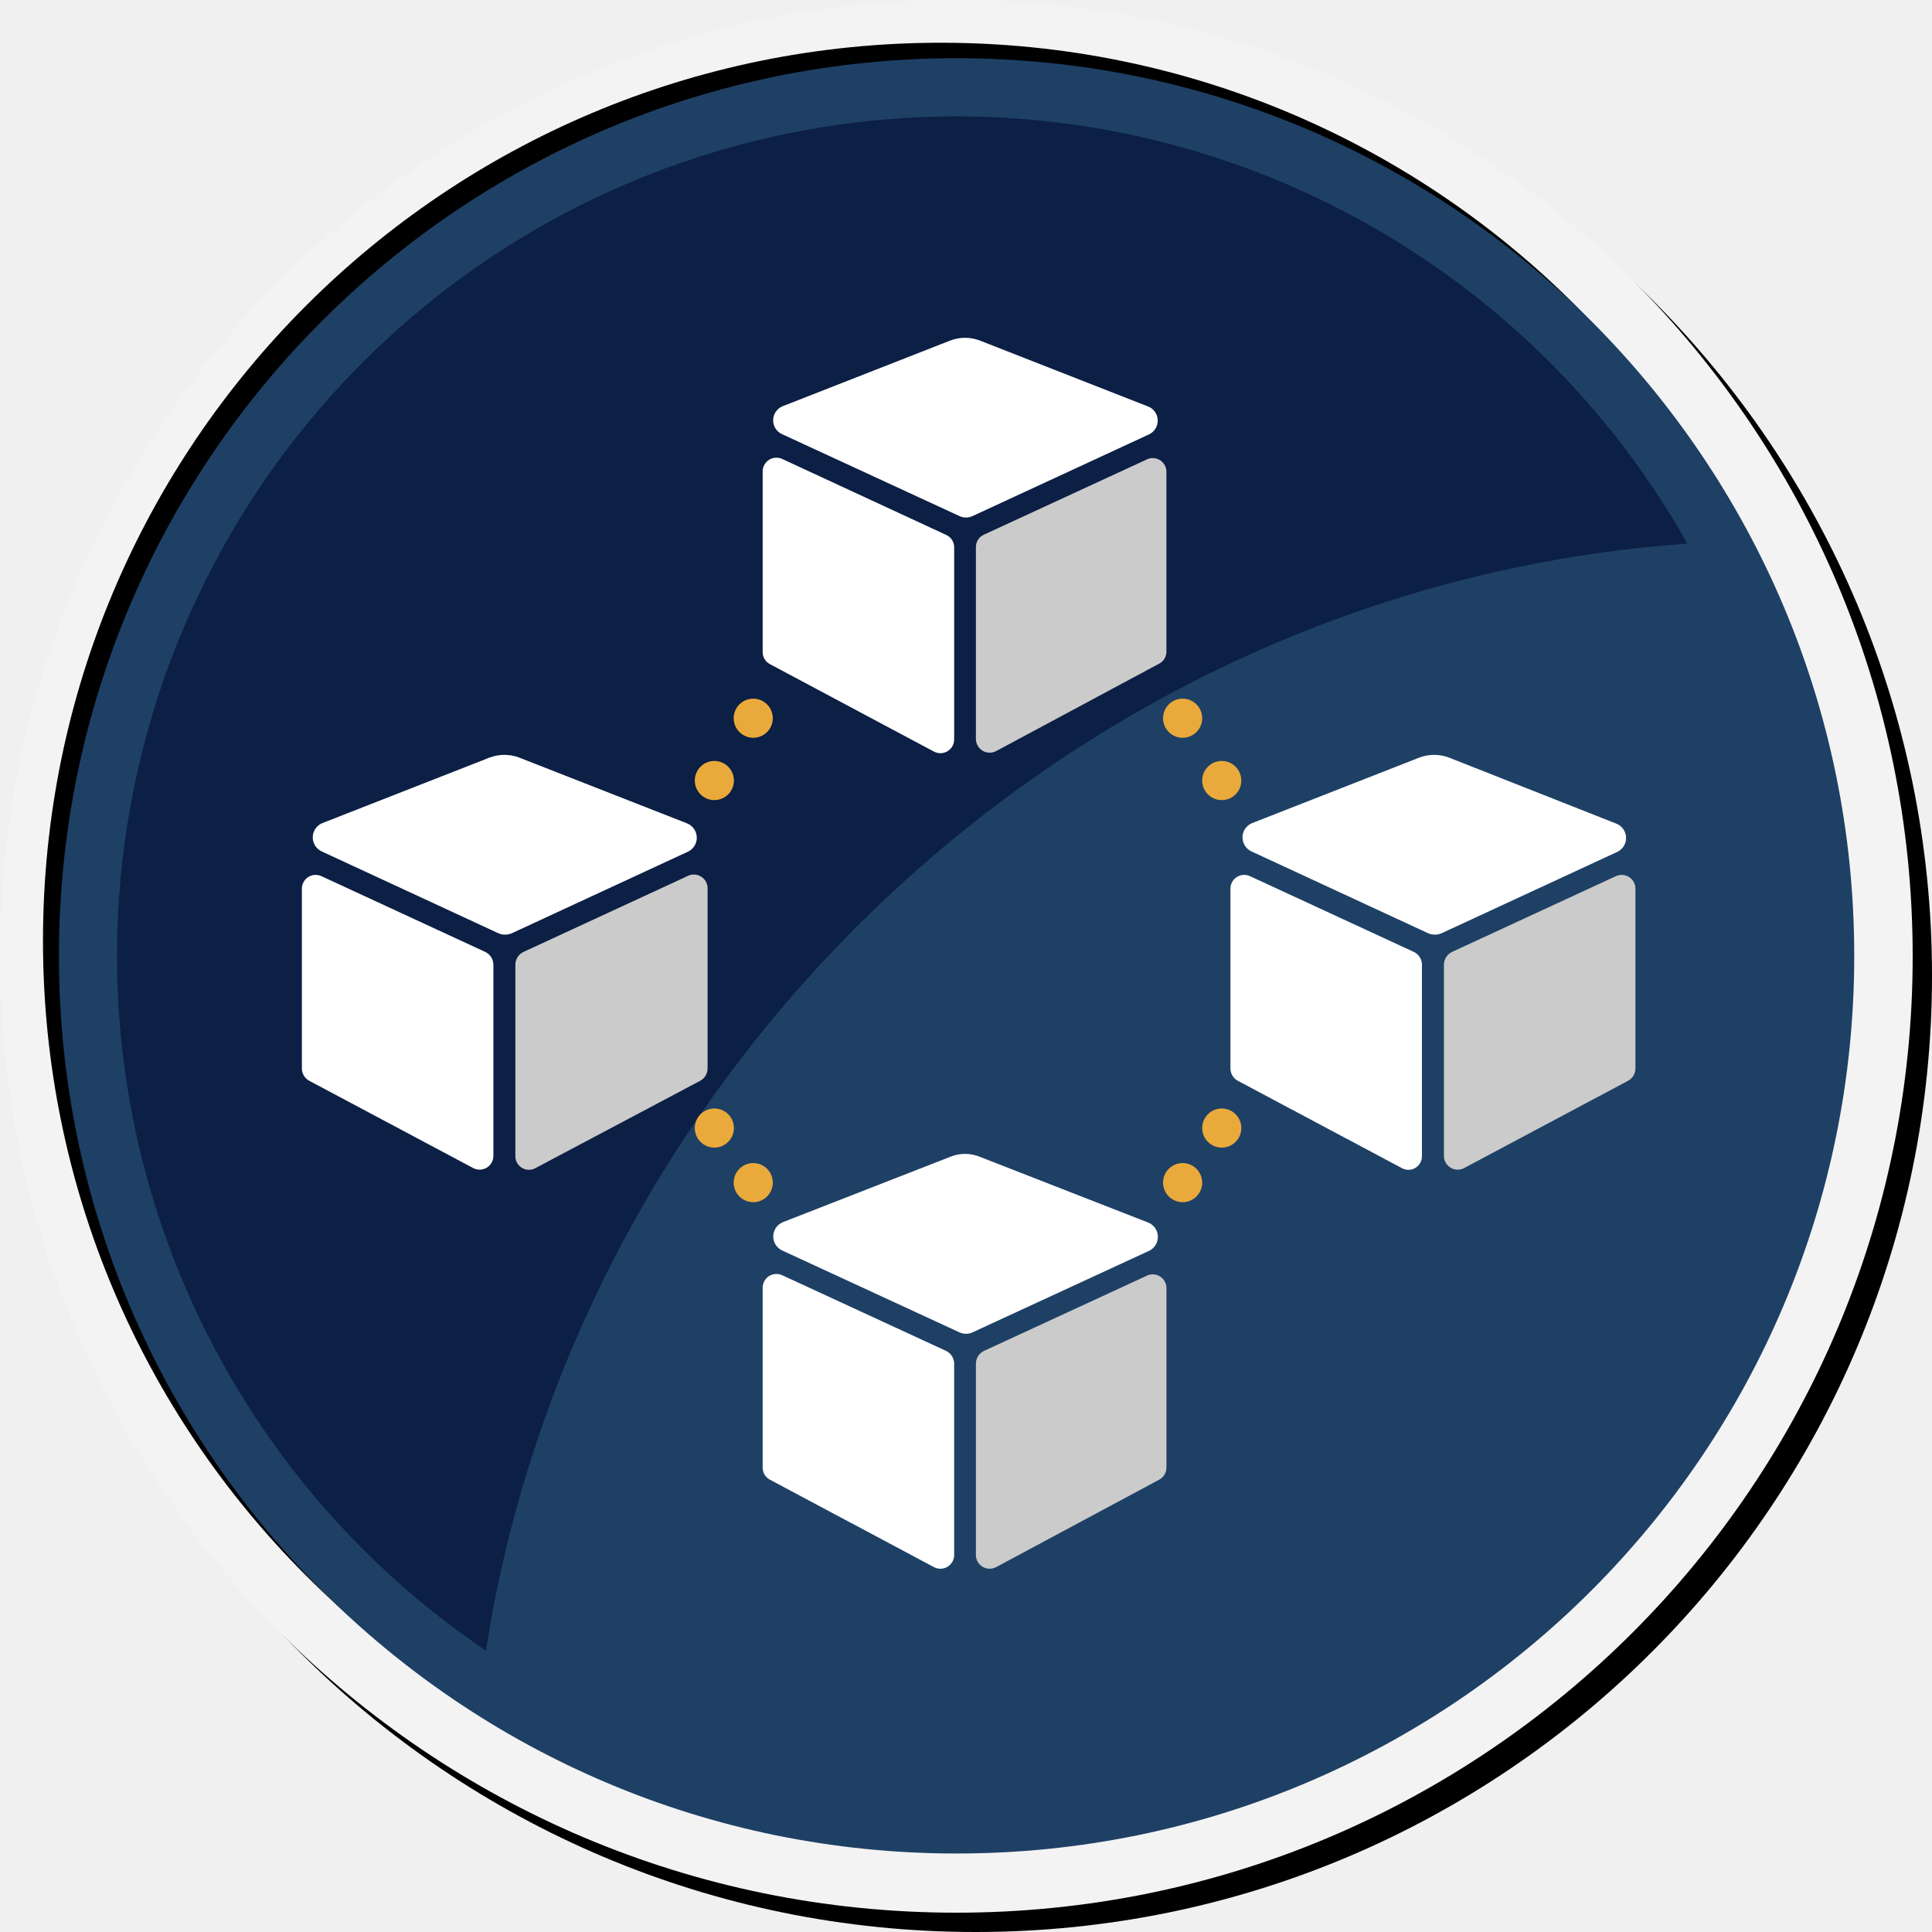
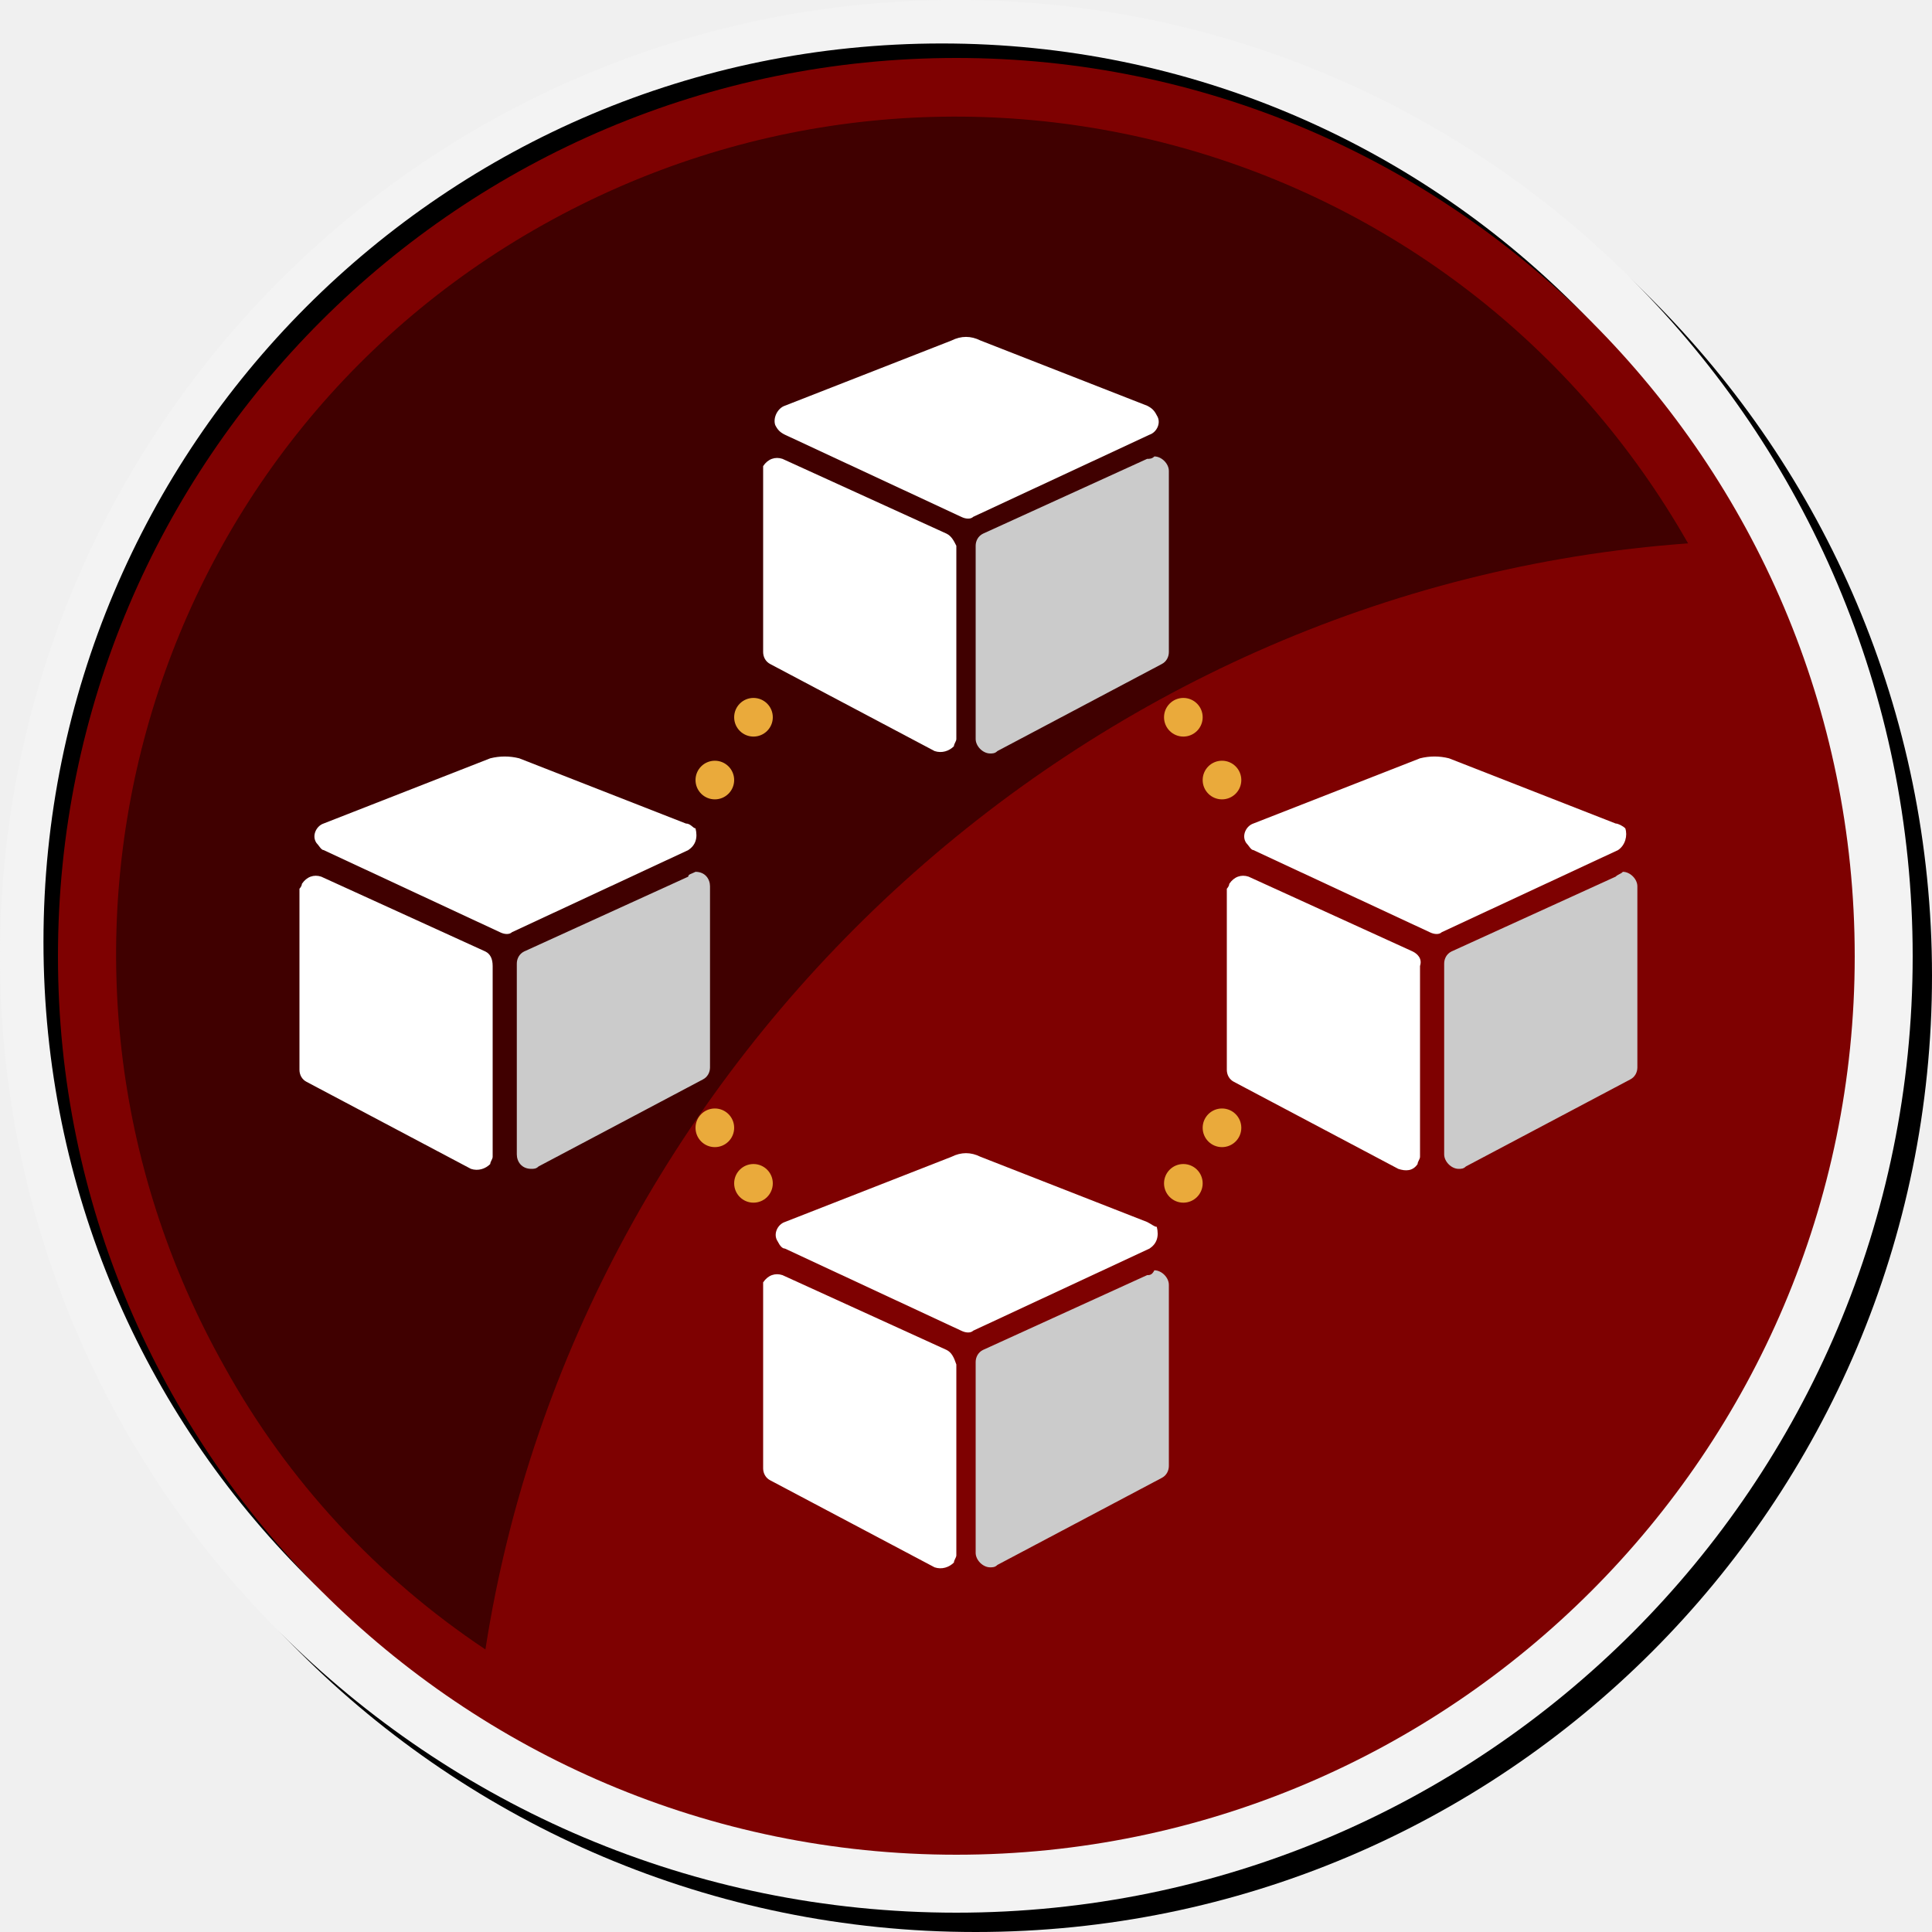
- <svg xmlns="http://www.w3.org/2000/svg" id="Layer_1" data-name="Layer 1" viewBox="0 0 80 80">
-   <defs>
-     <style>.cls-1{fill:#f3f3f3;}.cls-2{fill:#1e4065;}.cls-3{fill:#0c1f44;}.cls-4{fill:#fff;}.cls-5{fill:#cbcbcb;}.cls-6{fill:#eaaa3b;}</style>
-   </defs>
+ <svg xmlns="http://www.w3.org/2000/svg" version="1.1" id="Layer_1" x="0px" y="0px" viewBox="0 0 80 80" style="enable-background:new 0 0 80 80;" xml:space="preserve">
+   <style type="text/css">
+ 	.st0{fill:#F3F3F3;}
+ 	.st1{fill:#7E0101;}
+ 	.st2{fill:#400000;}
+ 	.st3{fill:#FFFFFF;}
+ 	.st4{fill:#CBCBCB;}
+ 	.st5{fill:#EAAA3B;}
+ </style>
  <circle cx="40.4" cy="40.4" r="39.6" />
-   <circle class="cls-1" cx="39.6" cy="39.6" r="39.6" />
-   <path d="M76.14,38.94A37.18,37.18,0,1,1,39,1.77,37.18,37.18,0,0,1,76.14,38.94Z" />
-   <path class="cls-2" d="M76.78,39.59A37.17,37.17,0,1,1,39.61,2.41,37.17,37.17,0,0,1,76.78,39.59Z" />
-   <path class="cls-3" d="M69.87,22.51A34.75,34.75,0,1,0,20.12,68.35C23.94,43.8,44.77,24.28,69.87,22.51Z" />
-   <path class="cls-4" d="M47.51,16.82,40.57,14.1a1.71,1.71,0,0,0-1.22,0l-6.94,2.72a.63.63,0,0,0,0,1.17l7.32,3.38a.64.64,0,0,0,.54,0L47.55,18A.63.63,0,0,0,47.51,16.82Z" />
-   <path class="cls-4" d="M39.18,22.15,32.38,19a.57.57,0,0,0-.8.51V27a.56.56,0,0,0,.3.5l6.79,3.62a.57.57,0,0,0,.84-.5V22.66A.56.56,0,0,0,39.18,22.15Z" />
-   <path class="cls-5" d="M47.54,19l-6.8,3.14a.56.56,0,0,0-.33.51V30.6a.57.57,0,0,0,.84.5L48,27.48a.56.56,0,0,0,.3-.5V19.52A.57.57,0,0,0,47.54,19Z" />
-   <path class="cls-4" d="M28.44,34.09,21.5,31.37a1.74,1.74,0,0,0-1.23,0l-6.94,2.72a.64.64,0,0,0,0,1.17l7.32,3.39a.7.7,0,0,0,.53,0l7.32-3.39A.64.64,0,0,0,28.44,34.09Z" />
-   <path class="cls-4" d="M20.1,39.42l-6.79-3.14a.57.57,0,0,0-.81.52v7.45a.58.58,0,0,0,.3.5l6.8,3.62a.57.57,0,0,0,.83-.5V39.94A.59.59,0,0,0,20.1,39.42Z" />
-   <path class="cls-5" d="M28.46,36.28l-6.79,3.14a.59.59,0,0,0-.33.52v7.93a.56.56,0,0,0,.83.5L29,44.75a.58.58,0,0,0,.3-.5V36.8A.57.57,0,0,0,28.46,36.28Z" />
-   <path class="cls-4" d="M47.51,50.61,40.57,47.9a1.61,1.61,0,0,0-1.22,0l-6.94,2.71a.64.64,0,0,0,0,1.18l7.32,3.38a.64.64,0,0,0,.54,0l7.32-3.38A.64.64,0,0,0,47.51,50.61Z" />
-   <path class="cls-4" d="M39.18,55.94l-6.8-3.14a.57.57,0,0,0-.8.52v7.45a.56.56,0,0,0,.3.5l6.79,3.62a.57.57,0,0,0,.84-.5V56.46A.59.59,0,0,0,39.18,55.94Z" />
-   <path class="cls-5" d="M47.54,52.8l-6.8,3.14a.59.59,0,0,0-.33.52v7.93a.57.57,0,0,0,.84.5L48,61.27a.56.56,0,0,0,.3-.5V53.32A.57.57,0,0,0,47.54,52.8Z" />
-   <path class="cls-4" d="M66.89,34.09,60,31.37a1.74,1.74,0,0,0-1.23,0l-6.94,2.72a.64.64,0,0,0,0,1.17l7.32,3.39a.7.7,0,0,0,.53,0l7.32-3.39A.64.64,0,0,0,66.89,34.09Z" />
-   <path class="cls-4" d="M58.55,39.42l-6.79-3.14a.57.57,0,0,0-.81.52v7.45a.58.58,0,0,0,.3.5l6.8,3.62a.56.56,0,0,0,.83-.5V39.94A.59.59,0,0,0,58.55,39.42Z" />
-   <path class="cls-5" d="M66.91,36.28l-6.79,3.14a.59.59,0,0,0-.33.52v7.93a.57.57,0,0,0,.83.5l6.8-3.62a.58.58,0,0,0,.3-.5V36.8A.57.57,0,0,0,66.91,36.28Z" />
-   <circle class="cls-6" cx="29.58" cy="32.32" r="0.81" />
-   <circle class="cls-6" cx="31.19" cy="29.74" r="0.81" />
-   <circle class="cls-6" cx="50.59" cy="32.32" r="0.81" />
-   <circle class="cls-6" cx="48.97" cy="29.74" r="0.81" />
-   <circle class="cls-6" cx="50.59" cy="46.71" r="0.81" />
-   <circle class="cls-6" cx="48.97" cy="48.97" r="0.81" />
-   <circle class="cls-6" cx="29.58" cy="46.71" r="0.81" />
-   <circle class="cls-6" cx="31.19" cy="48.97" r="0.81" />
+   <circle class="st0" cx="39.6" cy="39.6" r="39.6" />
+   <path d="M76.1,38.9c0,20.5-16.6,37.2-37.2,37.2C18.4,76.1,1.8,59.5,1.8,39S18.4,1.8,39,1.8c0,0,0,0,0,0  C59.5,1.8,76.1,18.4,76.1,38.9z" />
+   <path class="st1" d="M76.8,39.6c0,20.5-16.7,37.2-37.2,37.2S2.4,60.1,2.4,39.6C2.4,19,19.1,2.4,39.6,2.4  C60.1,2.4,76.8,19.1,76.8,39.6C76.8,39.6,76.8,39.6,76.8,39.6z" />
+   <path class="st2" d="M69.9,22.5C60.4,5.8,39.3-0.1,22.5,9.3S-0.1,39.9,9.3,56.6c2.6,4.7,6.3,8.7,10.8,11.7  C23.9,43.8,44.8,24.3,69.9,22.5z" />
+   <path class="st3" d="M47.5,16.8l-6.9-2.7c-0.4-0.2-0.8-0.2-1.2,0l-6.9,2.7c-0.3,0.1-0.5,0.5-0.4,0.8c0.1,0.2,0.2,0.3,0.4,0.4  l7.3,3.4c0.2,0.1,0.4,0.1,0.5,0l7.3-3.4c0.3-0.1,0.5-0.5,0.3-0.8C47.8,17,47.7,16.9,47.5,16.8z" />
+   <path class="st3" d="M39.2,22.1L32.4,19c-0.3-0.1-0.6,0-0.8,0.3c0,0.1,0,0.1,0,0.2V27c0,0.2,0.1,0.4,0.3,0.5l6.8,3.6  c0.3,0.1,0.6,0,0.8-0.2c0-0.1,0.1-0.2,0.1-0.3v-8C39.5,22.4,39.4,22.2,39.2,22.1z" />
+   <path class="st4" d="M47.5,19l-6.8,3.1c-0.2,0.1-0.3,0.3-0.3,0.5v8c0,0.3,0.3,0.6,0.6,0.6c0.1,0,0.2,0,0.3-0.1l6.8-3.6  c0.2-0.1,0.3-0.3,0.3-0.5v-7.5c0-0.3-0.3-0.6-0.6-0.6C47.7,19,47.6,19,47.5,19z" />
+   <path class="st3" d="M28.4,34.1l-6.9-2.7c-0.4-0.1-0.8-0.1-1.2,0l-6.9,2.7c-0.3,0.1-0.5,0.5-0.3,0.8c0.1,0.1,0.2,0.3,0.3,0.3  l7.3,3.4c0.2,0.1,0.4,0.1,0.5,0l7.3-3.4c0.3-0.2,0.4-0.5,0.3-0.9C28.7,34.3,28.6,34.1,28.4,34.1z" />
+   <path class="st3" d="M20.1,39.4l-6.8-3.1c-0.3-0.1-0.6,0-0.8,0.3c0,0.1-0.1,0.2-0.1,0.2v7.5c0,0.2,0.1,0.4,0.3,0.5l6.8,3.6  c0.3,0.1,0.6,0,0.8-0.2c0-0.1,0.1-0.2,0.1-0.3v-7.9C20.4,39.7,20.3,39.5,20.1,39.4z" />
+   <path class="st4" d="M28.5,36.3l-6.8,3.1c-0.2,0.1-0.3,0.3-0.3,0.5v7.9c0,0.3,0.2,0.6,0.6,0.6c0.1,0,0.2,0,0.3-0.1l6.8-3.6  c0.2-0.1,0.3-0.3,0.3-0.5v-7.5c0-0.3-0.2-0.6-0.6-0.6C28.6,36.2,28.5,36.2,28.5,36.3z" />
+   <path class="st3" d="M47.5,50.6l-6.9-2.7c-0.4-0.2-0.8-0.2-1.2,0l-6.9,2.7c-0.3,0.1-0.5,0.5-0.3,0.8c0.1,0.2,0.2,0.3,0.3,0.3  l7.3,3.4c0.2,0.1,0.4,0.1,0.5,0l7.3-3.4c0.3-0.2,0.4-0.5,0.3-0.9C47.8,50.8,47.7,50.7,47.5,50.6z" />
+   <path class="st3" d="M39.2,55.9l-6.8-3.1c-0.3-0.1-0.6,0-0.8,0.3c0,0.1,0,0.1,0,0.2v7.5c0,0.2,0.1,0.4,0.3,0.5l6.8,3.6  c0.3,0.1,0.6,0,0.8-0.2c0-0.1,0.1-0.2,0.1-0.3v-7.9C39.5,56.2,39.4,56,39.2,55.9z" />
+   <path class="st4" d="M47.5,52.8l-6.8,3.1c-0.2,0.1-0.3,0.3-0.3,0.5v7.9c0,0.3,0.3,0.6,0.6,0.6c0.1,0,0.2,0,0.3-0.1l6.8-3.6  c0.2-0.1,0.3-0.3,0.3-0.5v-7.5c0-0.3-0.3-0.6-0.6-0.6C47.7,52.8,47.6,52.8,47.5,52.8z" />
+   <path class="st3" d="M66.9,34.1L60,31.4c-0.4-0.1-0.8-0.1-1.2,0l-6.9,2.7c-0.3,0.1-0.5,0.5-0.3,0.8c0.1,0.1,0.2,0.3,0.3,0.3l7.3,3.4  c0.2,0.1,0.4,0.1,0.5,0l7.3-3.4c0.3-0.2,0.4-0.6,0.3-0.9C67.2,34.2,67,34.1,66.9,34.1z" />
+   <path class="st3" d="M58.5,39.4l-6.8-3.1c-0.3-0.1-0.6,0-0.8,0.3c0,0.1-0.1,0.2-0.1,0.2v7.5c0,0.2,0.1,0.4,0.3,0.5l6.8,3.6  c0.3,0.1,0.6,0.1,0.8-0.2c0-0.1,0.1-0.2,0.1-0.3v-7.9C58.9,39.7,58.7,39.5,58.5,39.4z" />
+   <path class="st4" d="M66.9,36.3l-6.8,3.1c-0.2,0.1-0.3,0.3-0.3,0.5v7.9c0,0.3,0.3,0.6,0.6,0.6c0.1,0,0.2,0,0.3-0.1l6.8-3.6  c0.2-0.1,0.3-0.3,0.3-0.5v-7.5c0-0.3-0.3-0.6-0.6-0.6C67.1,36.2,67,36.2,66.9,36.3z" />
+   <circle class="st5" cx="29.6" cy="32.3" r="0.8" />
+   <circle class="st5" cx="31.2" cy="29.7" r="0.8" />
+   <circle class="st5" cx="50.6" cy="32.3" r="0.8" />
+   <circle class="st5" cx="49" cy="29.7" r="0.8" />
+   <circle class="st5" cx="50.6" cy="46.7" r="0.8" />
+   <circle class="st5" cx="49" cy="49" r="0.8" />
+   <circle class="st5" cx="29.6" cy="46.7" r="0.8" />
+   <circle class="st5" cx="31.2" cy="49" r="0.8" />
</svg>
